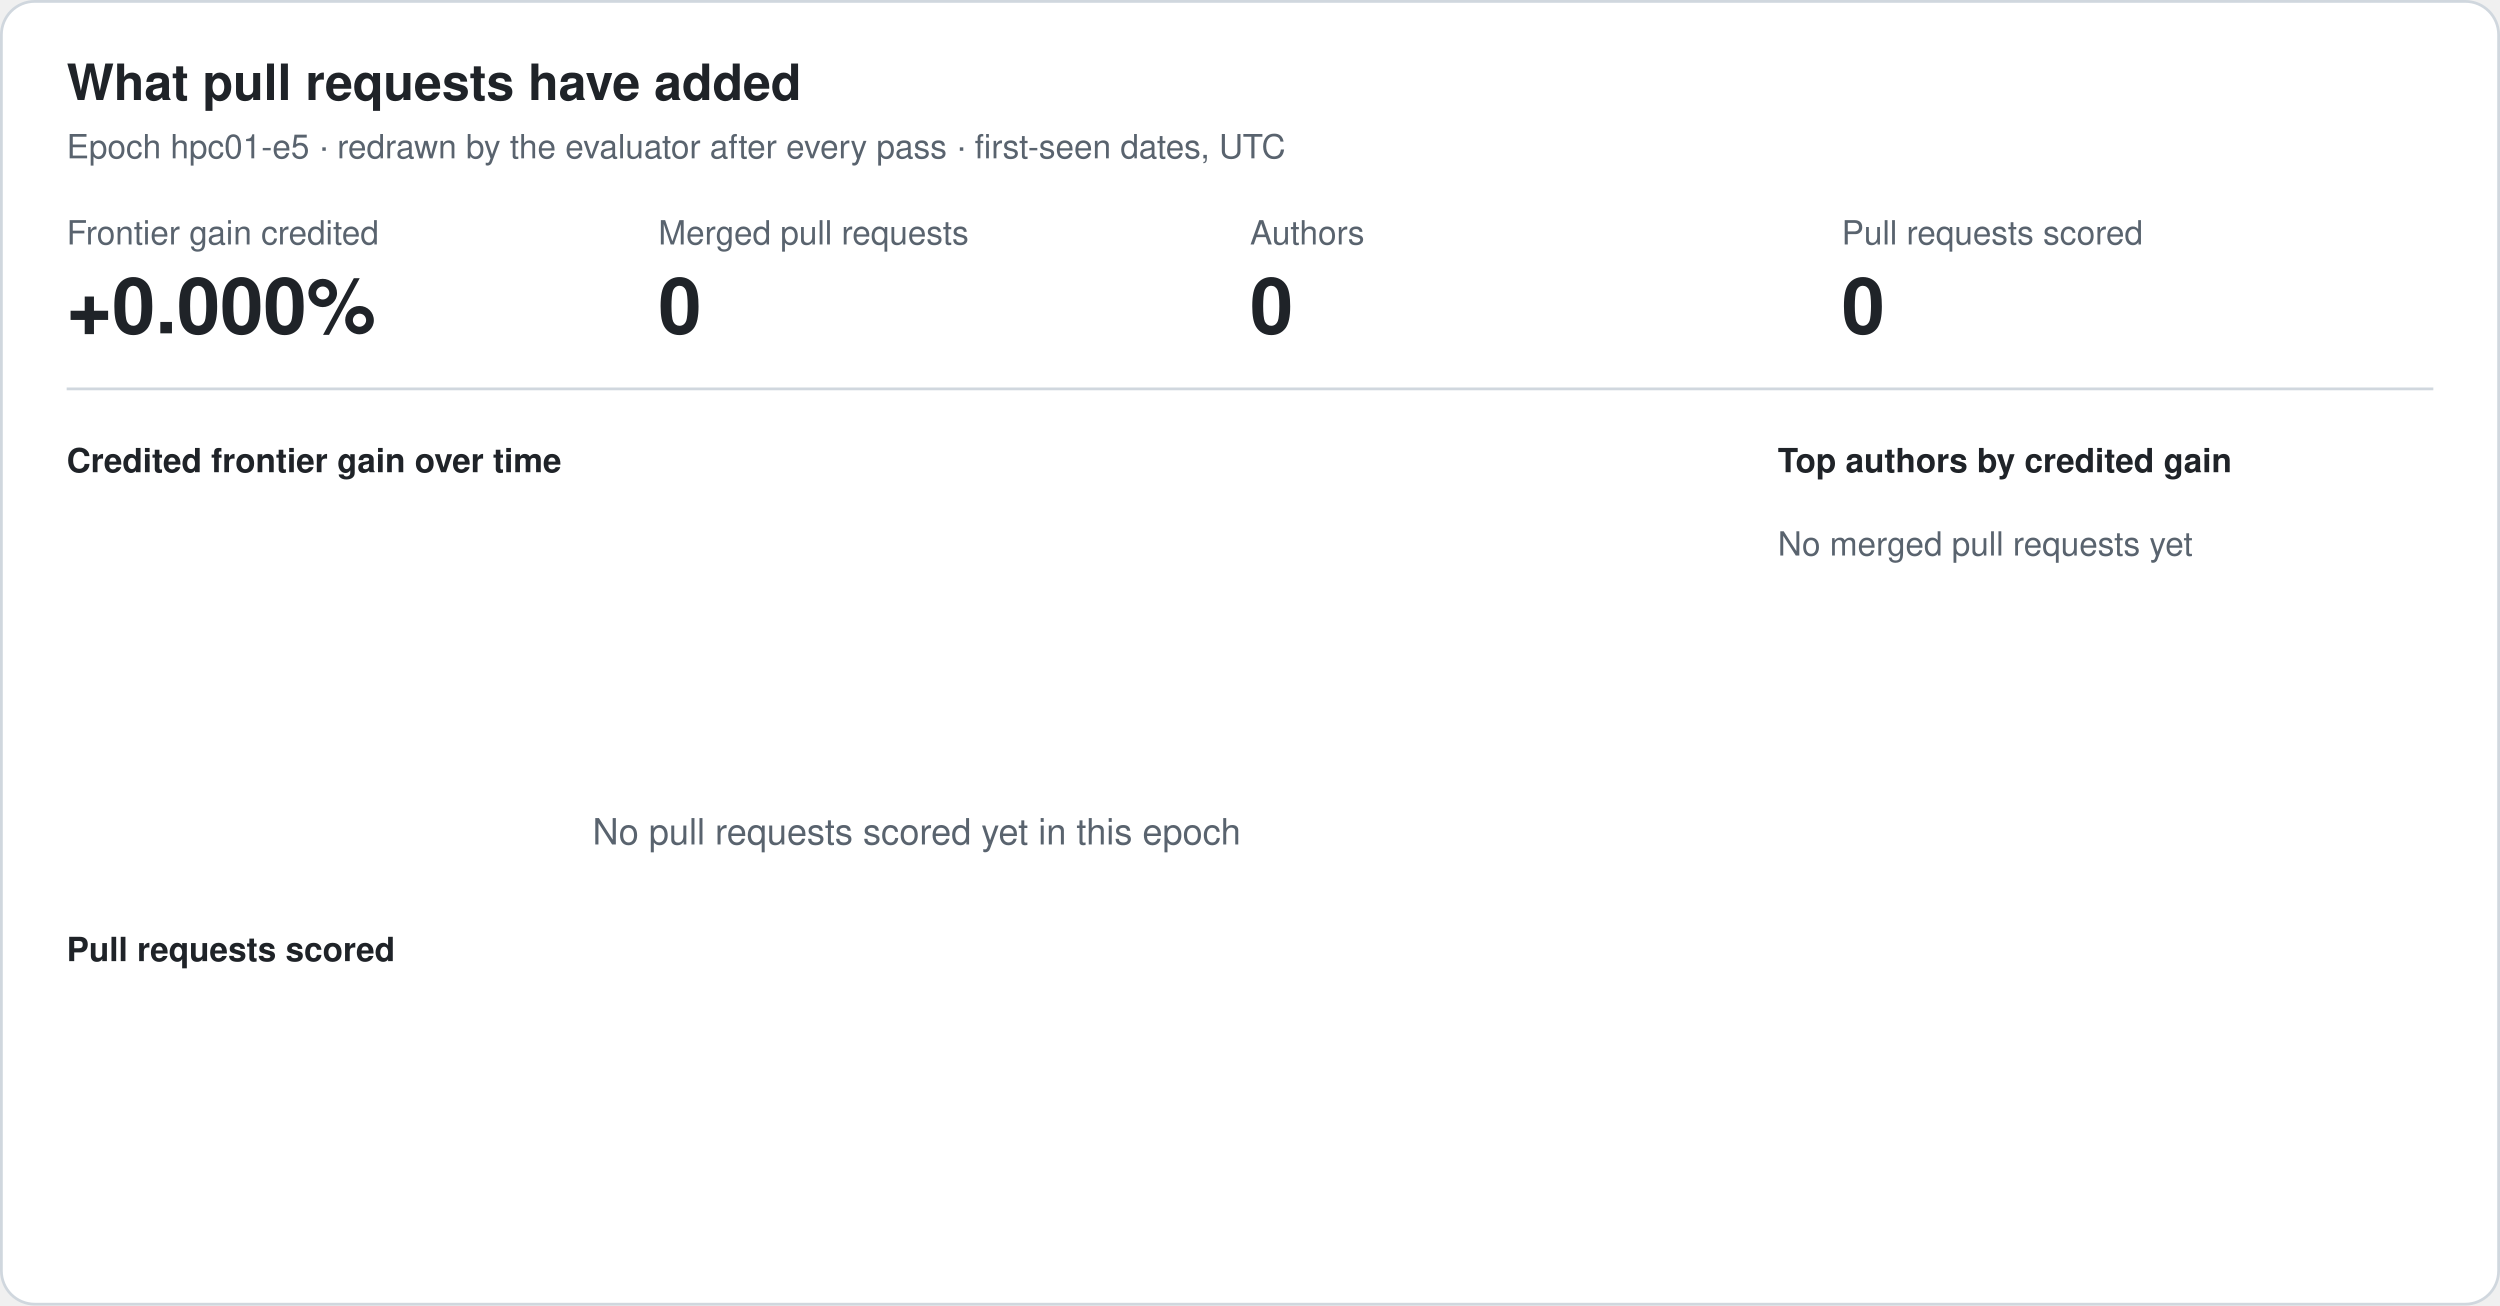
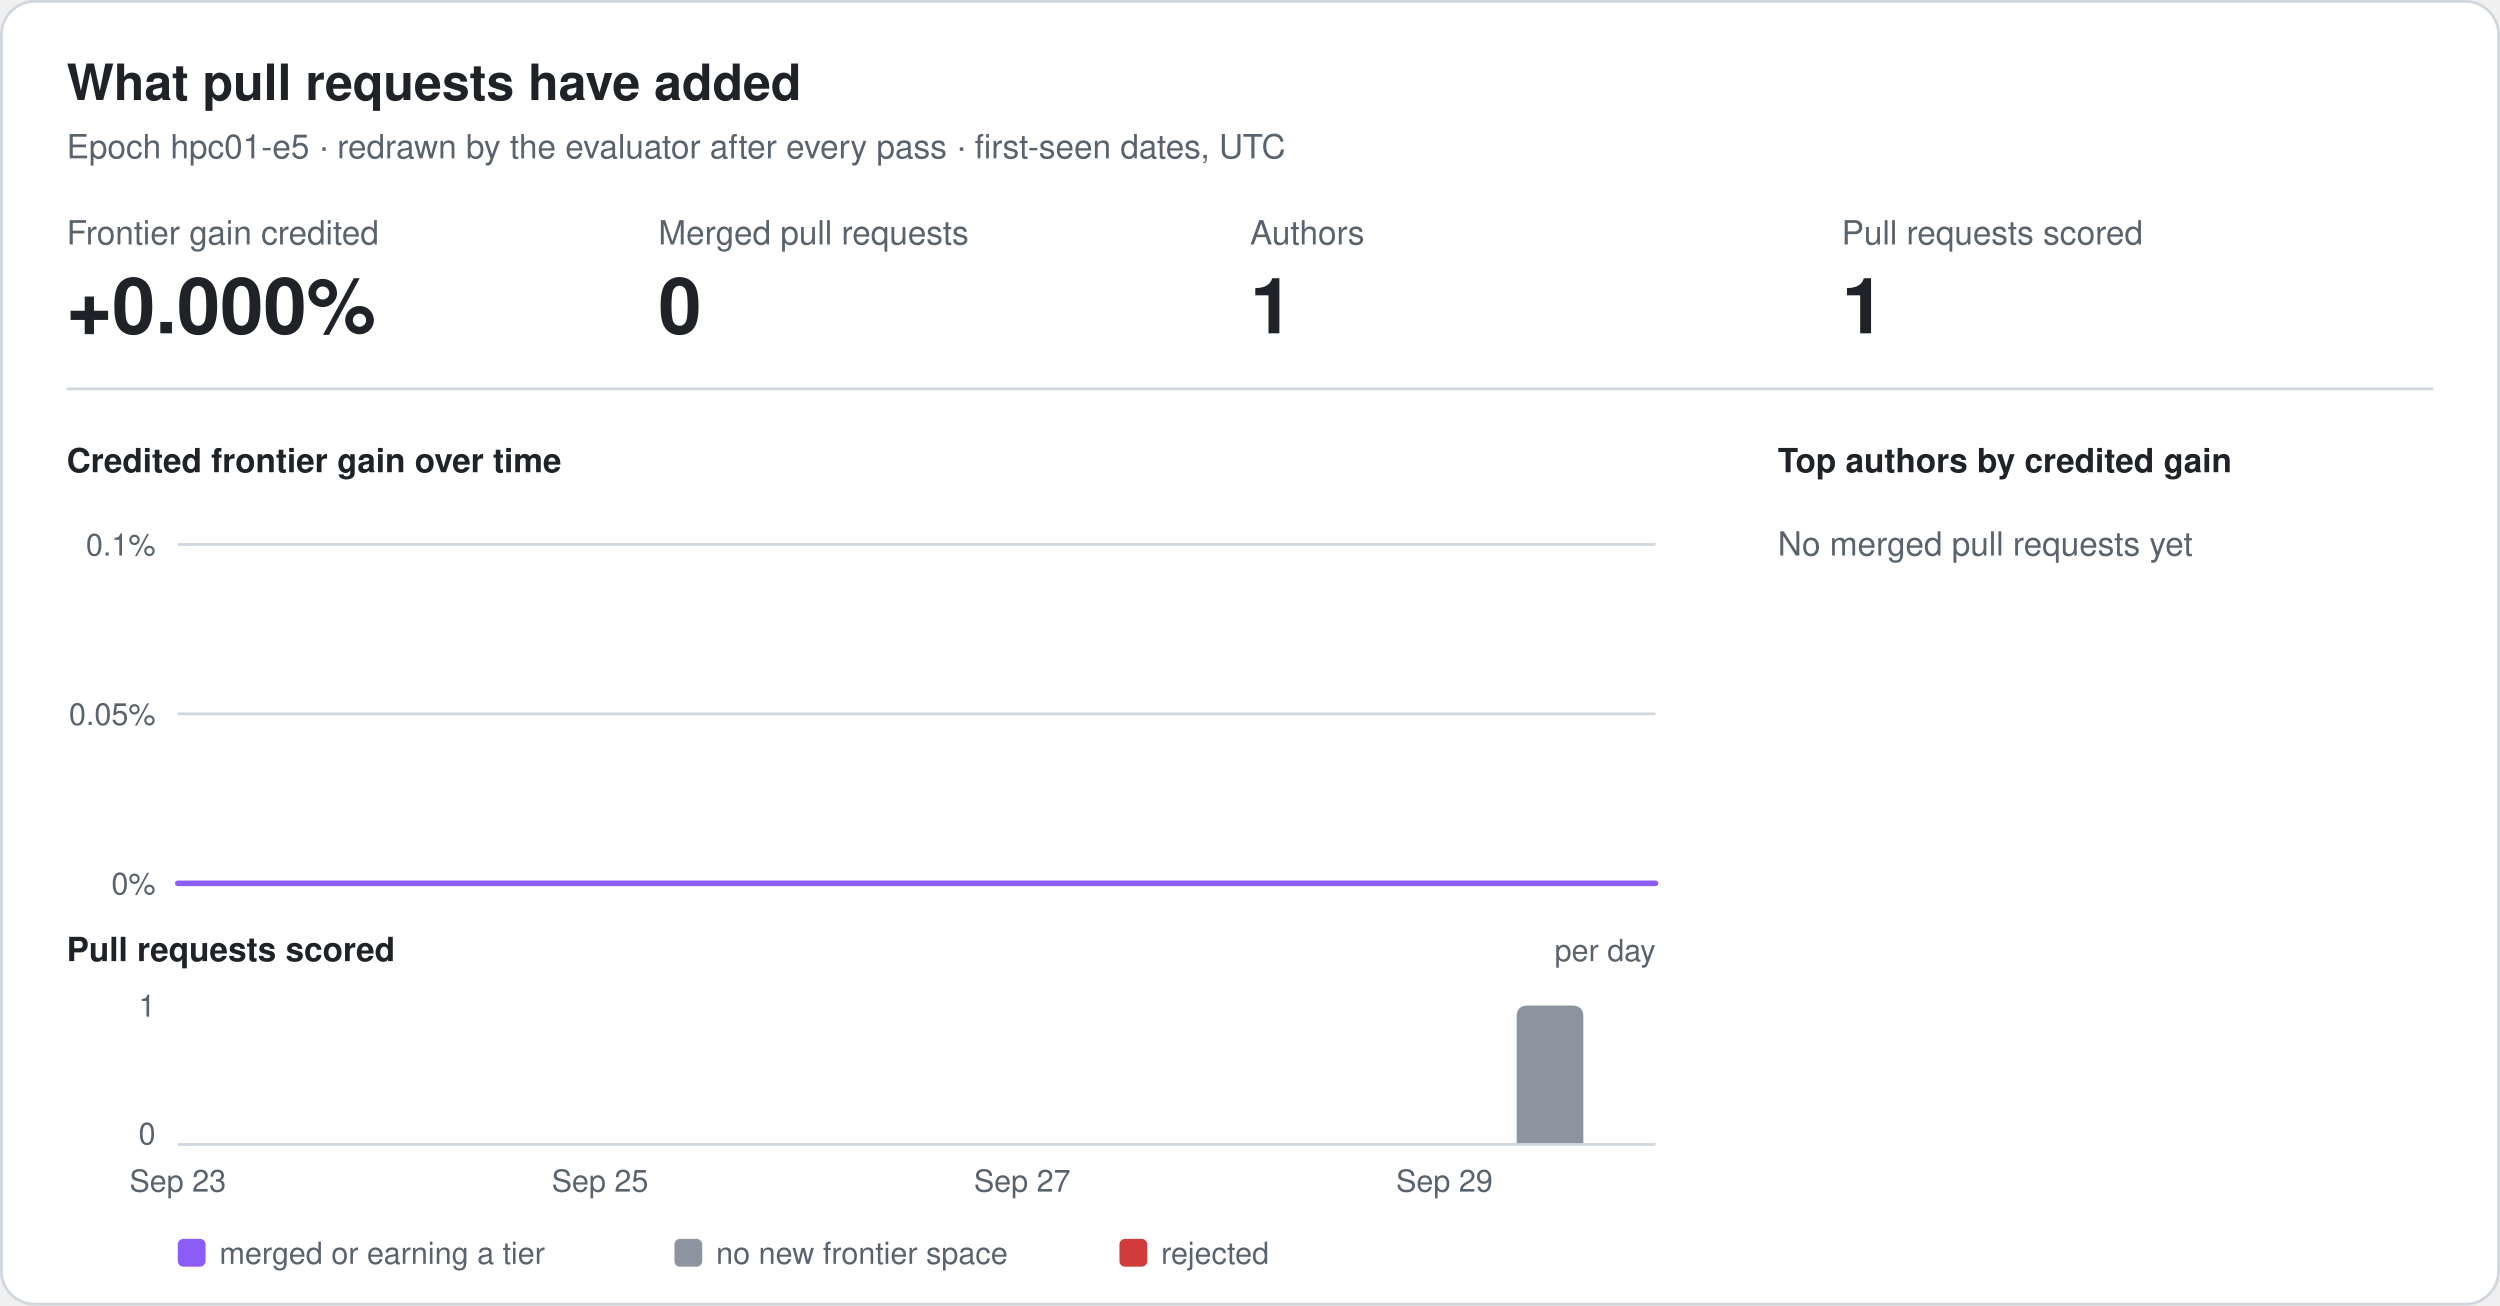
- <svg xmlns="http://www.w3.org/2000/svg" width="900" height="470" viewBox="0 0 900 470" font-family="-apple-system,BlinkMacSystemFont,'Segoe UI',Helvetica,Arial,sans-serif" role="img" aria-label="Frontier gain credited to merged pull requests: +0.000% from 0 merges, 0 pull requests scored">
+ <svg xmlns="http://www.w3.org/2000/svg" width="900" height="470" viewBox="0 0 900 470" font-family="-apple-system,BlinkMacSystemFont,'Segoe UI',Helvetica,Arial,sans-serif" role="img" aria-label="Frontier gain credited to merged pull requests: +0.000% from 0 merges, 1 pull requests scored">
  <style>
.bg{fill:#ffffff;stroke:#d0d7de}.t{fill:#1f2328}.m{fill:#59636e}.rule{stroke:#d0d7de}.ring{stroke:#ffffff}
.acc{fill:#8b5cf6}.accl{stroke:#8b5cf6}.wash{fill:#8b5cf6;fill-opacity:.1}.gry{fill:#8c959f}.rej{fill:#d03b3b}.track{fill:#eaeef2}.tk{stroke:#1f2328}
@media (prefers-color-scheme: dark){
.bg{fill:#0d1117;stroke:#30363d}.t{fill:#e6edf3}.m{fill:#9198a1}.rule{stroke:#30363d}.ring{stroke:#0d1117}
.acc{fill:#9a75f8}.accl{stroke:#9a75f8}.wash{fill:#9a75f8;fill-opacity:.14}.gry{fill:#9198a1}.rej{fill:#e5534b}.track{fill:#21262d}.tk{stroke:#e6edf3}}
</style>
  <rect class="bg" x="0.5" y="0.5" width="899" height="469" rx="12" />
  <text x="24.0" y="36.0" class="t" font-size="18" font-weight="600" text-anchor="start">What pull requests have added</text>
  <text x="24.0" y="57.0" class="m" font-size="12" font-weight="400" text-anchor="start">Epoch hpc01-e5 · redrawn by the evaluator after every pass · first-seen dates, UTC</text>
  <text x="24.0" y="88.0" class="m" font-size="12" font-weight="400" text-anchor="start">Frontier gain credited</text>
  <text x="24.0" y="120.0" class="t" font-size="28" font-weight="600" text-anchor="start">+0.000%</text>
  <text x="237.0" y="88.0" class="m" font-size="12" font-weight="400" text-anchor="start">Merged pull requests</text>
  <text x="237.0" y="120.0" class="t" font-size="28" font-weight="600" text-anchor="start">0</text>
  <text x="450.0" y="88.0" class="m" font-size="12" font-weight="400" text-anchor="start">Authors</text>
-   <text x="450.0" y="120.0" class="t" font-size="28" font-weight="600" text-anchor="start">0</text>
+   <text x="450.0" y="120.0" class="t" font-size="28" font-weight="600" text-anchor="start">1</text>
  <text x="663.0" y="88.0" class="m" font-size="12" font-weight="400" text-anchor="start">Pull requests scored</text>
-   <text x="663.0" y="120.0" class="t" font-size="28" font-weight="600" text-anchor="start">0</text>
+   <text x="663.0" y="120.0" class="t" font-size="28" font-weight="600" text-anchor="start">1</text>
  <line class="rule" x1="24" x2="876" y1="140" y2="140" stroke-width="1" />
  <text x="24.0" y="170.0" class="t" font-size="12" font-weight="600" text-anchor="start">Credited frontier gain over time</text>
  <text x="24.0" y="346.0" class="t" font-size="12" font-weight="600" text-anchor="start">Pull requests scored</text>
-   <text x="330.0" y="304.0" class="m" font-size="13" font-weight="400" text-anchor="middle">No pull requests scored yet in this epoch</text>
+   <line class="rule" x1="64" x2="596" y1="318.0" y2="318.0" stroke-width="1" />
+   <text x="56.0" y="322.0" class="m" font-size="11" font-weight="400" text-anchor="end">0%</text>
+   <line class="rule" x1="64" x2="596" y1="257.0" y2="257.0" stroke-width="1" />
+   <text x="56.0" y="261.0" class="m" font-size="11" font-weight="400" text-anchor="end">0.05%</text>
+   <line class="rule" x1="64" x2="596" y1="196.0" y2="196.0" stroke-width="1" />
+   <text x="56.0" y="200.0" class="m" font-size="11" font-weight="400" text-anchor="end">0.1%</text>
+   <polygon class="wash" points="64.0,318.0 596.0,318.0 596.0,318.0" />
+   <polyline class="accl" points="64.0,318.0 596.0,318.0" fill="none" stroke-width="2" stroke-linejoin="round" stroke-linecap="round" />
+   <path class="gry" d="M546.0,412.0V366.0Q546.0,362.0 550.0,362.0H566.0Q570.0,362.0 570.0,366.0V412.0Z" />
+   <line class="rule" x1="64" x2="596" y1="412" y2="412" stroke-width="1" />
+   <text x="56.0" y="366.0" class="m" font-size="11" font-weight="400" text-anchor="end">1</text>
+   <text x="56.0" y="412.0" class="m" font-size="11" font-weight="400" text-anchor="end">0</text>
+   <text x="596.0" y="346.0" class="m" font-size="11" font-weight="400" text-anchor="end">per day</text>
+   <text x="64.0" y="429.0" class="m" font-size="11" font-weight="400" text-anchor="middle">Sep 23</text>
+   <text x="216.0" y="429.0" class="m" font-size="11" font-weight="400" text-anchor="middle">Sep 25</text>
+   <text x="368.0" y="429.0" class="m" font-size="11" font-weight="400" text-anchor="middle">Sep 27</text>
+   <text x="520.0" y="429.0" class="m" font-size="11" font-weight="400" text-anchor="middle">Sep 29</text>
+   <rect class="acc" x="64" y="446" width="10" height="10" rx="2" />
+   <text x="79.0" y="455.0" class="m" font-size="11" font-weight="400" text-anchor="start">merged or earning a tier</text>
+   <rect class="gry" x="242.8" y="446" width="10" height="10" rx="2" />
+   <text x="257.8" y="455.0" class="m" font-size="11" font-weight="400" text-anchor="start">no new frontier space</text>
+   <rect class="rej" x="403.0" y="446" width="10" height="10" rx="2" />
+   <text x="418.0" y="455.0" class="m" font-size="11" font-weight="400" text-anchor="start">rejected</text>
  <text x="640.0" y="170.0" class="t" font-size="12" font-weight="600" text-anchor="start">Top authors by credited gain</text>
  <text x="640.0" y="200.0" class="m" font-size="12" font-weight="400" text-anchor="start">No merged pull requests yet</text>
</svg>
